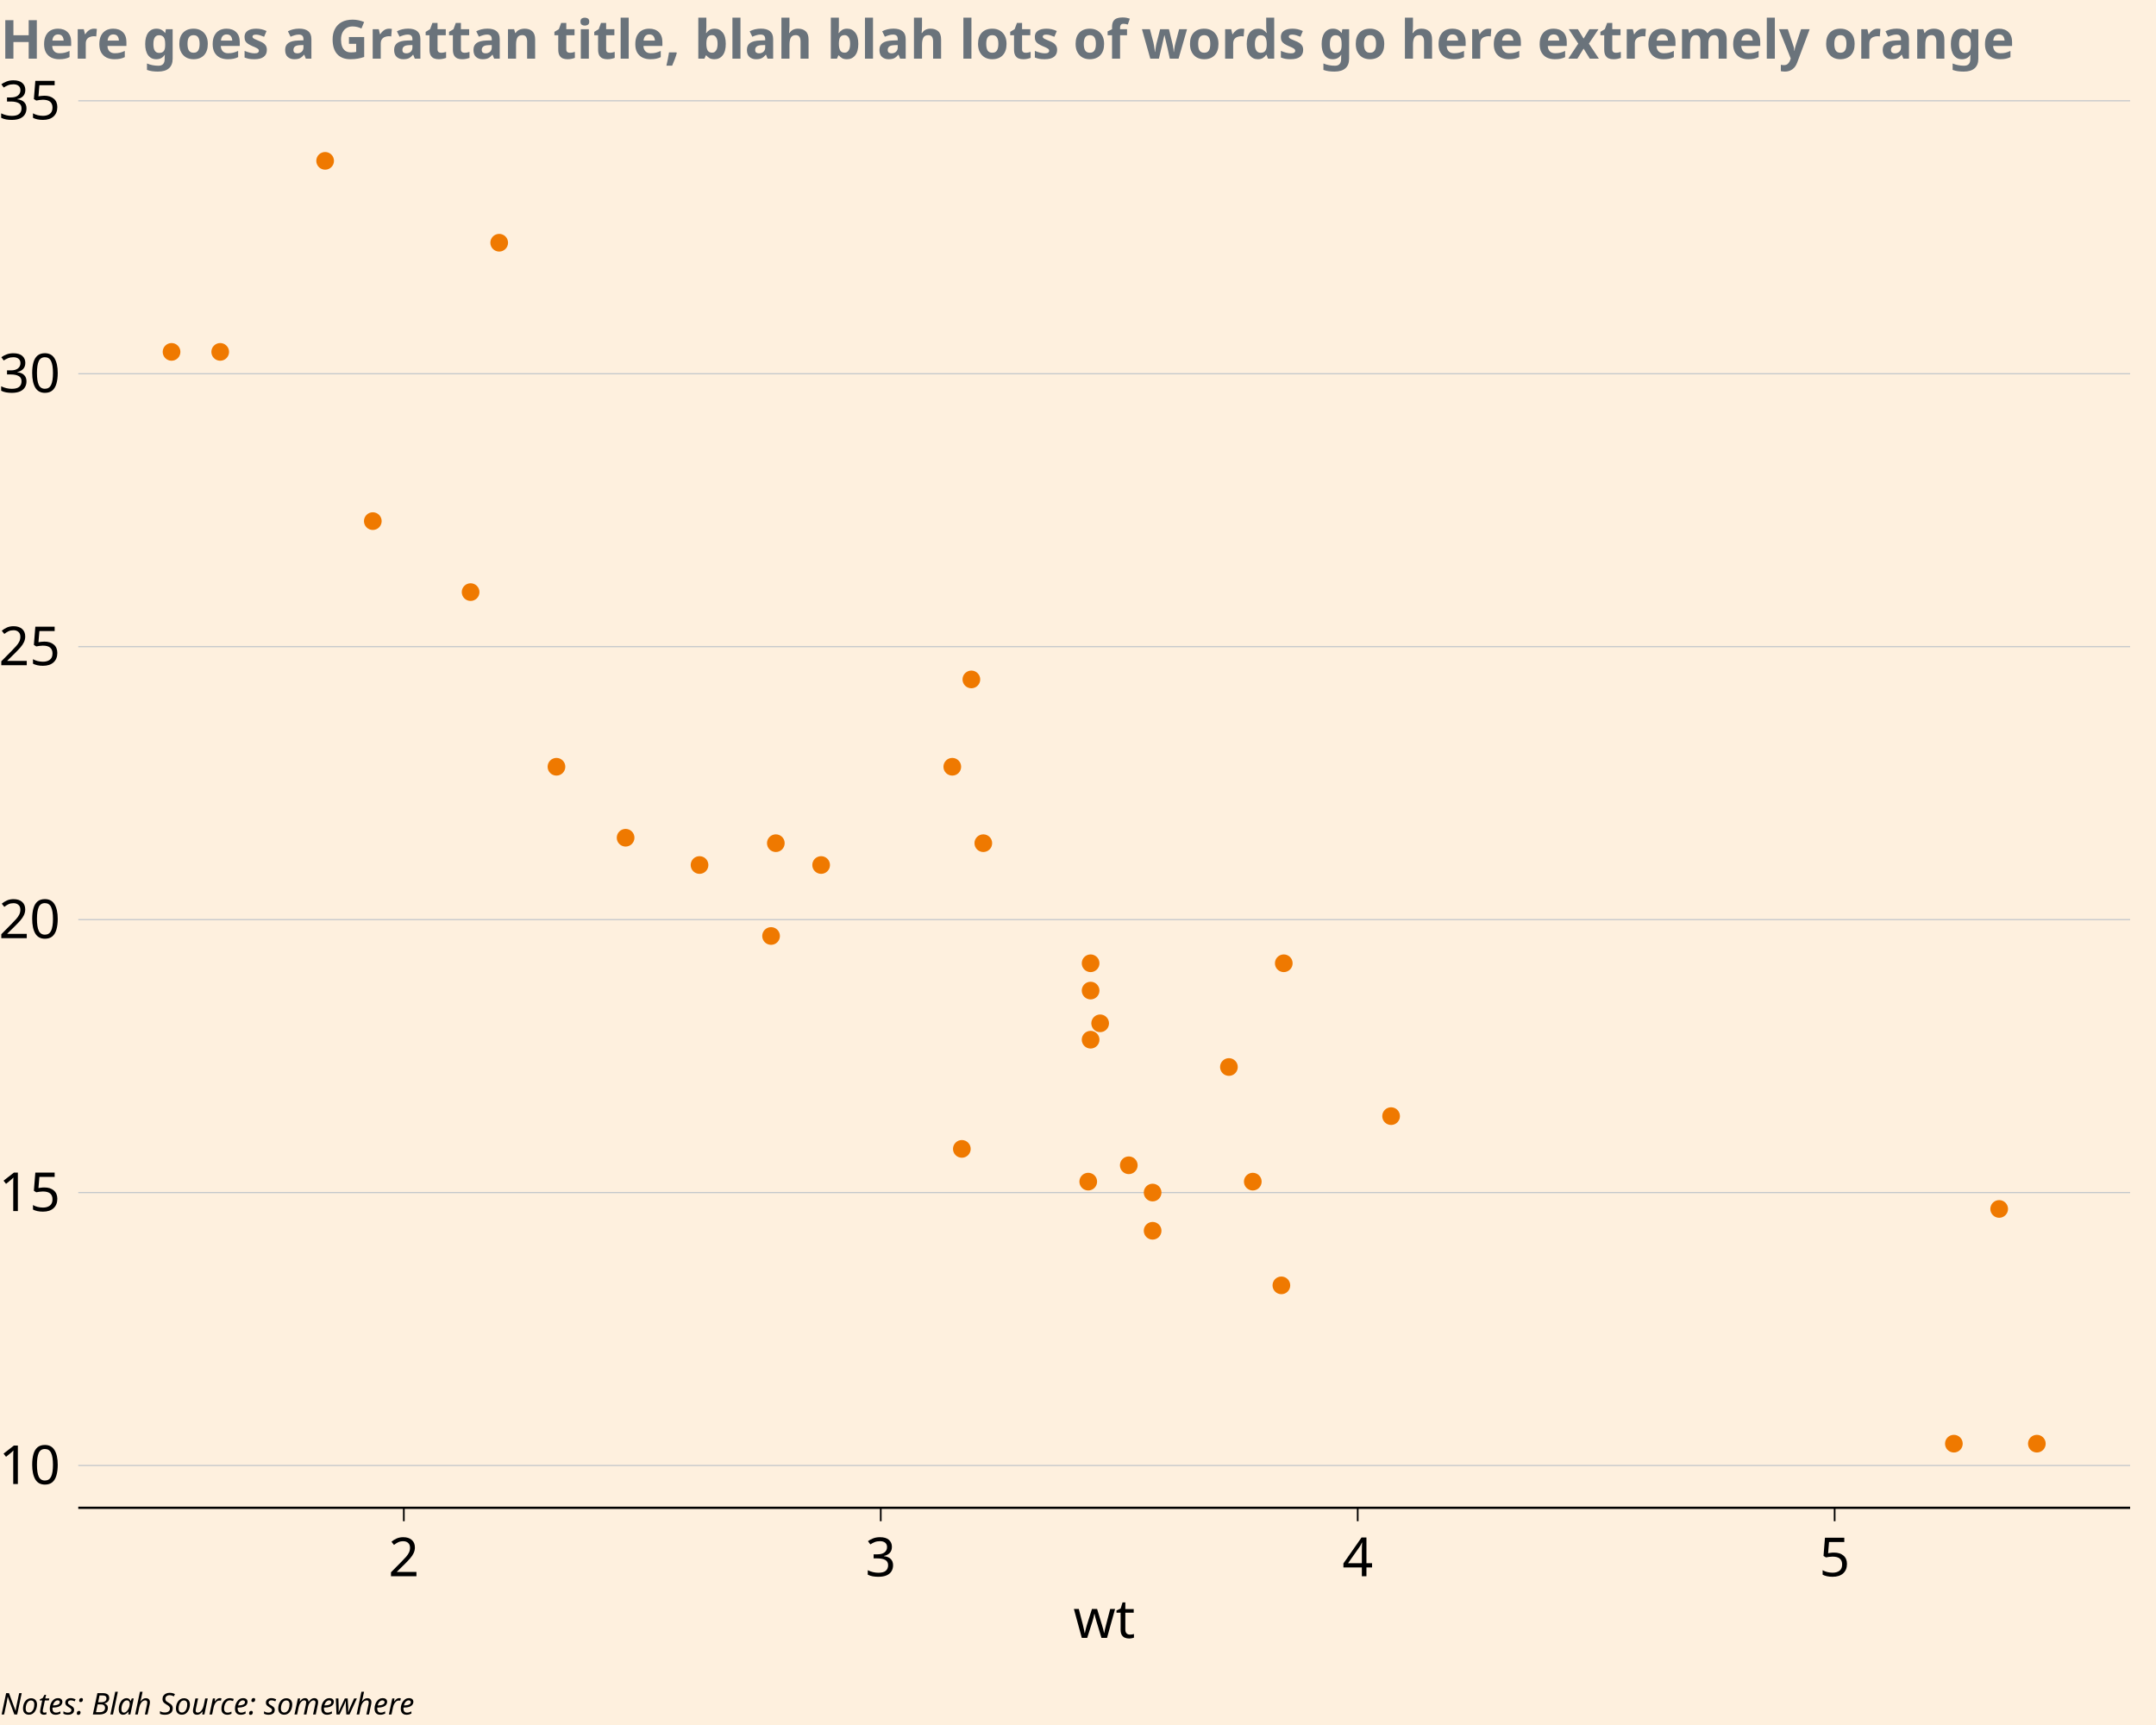
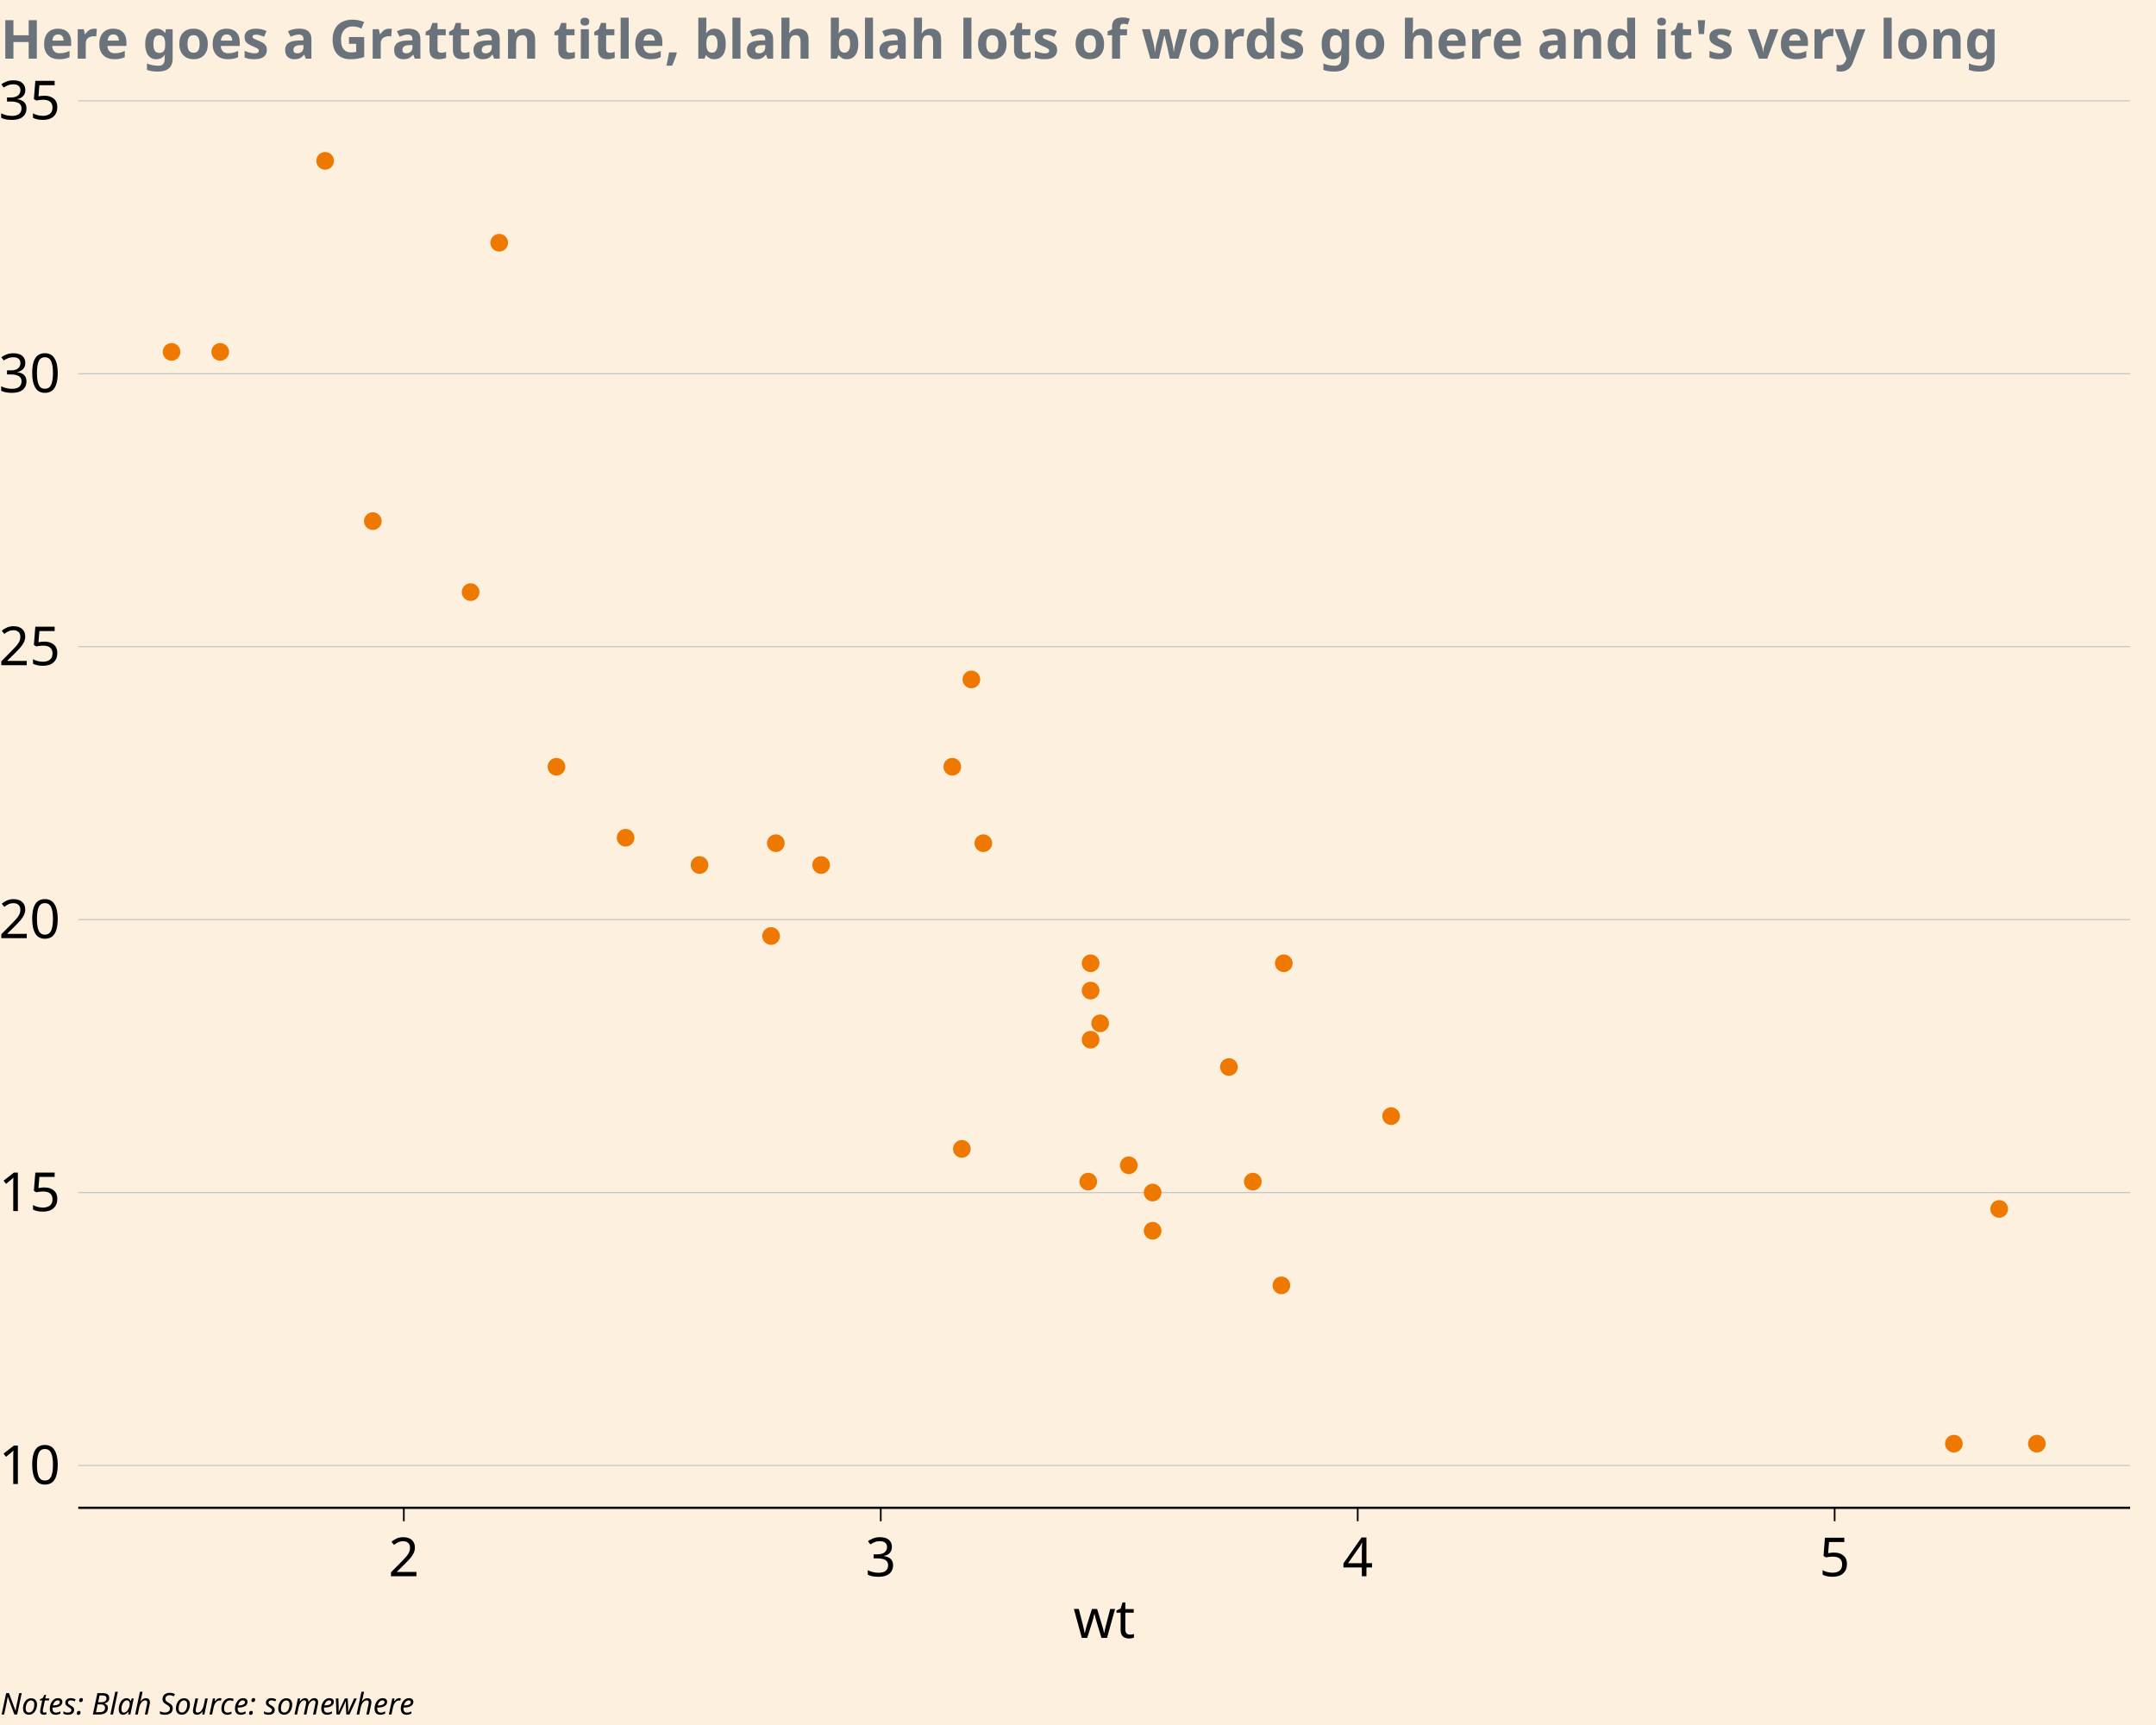
<svg xmlns="http://www.w3.org/2000/svg" class="svglite" data-engine-version="2.0" width="720.00pt" height="576.00pt" viewBox="0 0 720.00 576.00">
  <defs>
    <style type="text/css">
    .svglite line, .svglite polyline, .svglite polygon, .svglite path, .svglite rect, .svglite circle {
      fill: none;
      stroke: #000000;
      stroke-linecap: round;
      stroke-linejoin: round;
      stroke-miterlimit: 10.00;
    }
  </style>
  </defs>
  <rect width="100%" height="100%" style="stroke: none; fill: #FFFFFF;" />
  <defs>
    <clipPath id="cpMC4wMHw3MjAuMDB8MC4wMHw1NzYuMDA=">
      <rect x="0.00" y="0.00" width="720.00" height="576.00" />
    </clipPath>
  </defs>
  <g clip-path="url(#cpMC4wMHw3MjAuMDB8MC4wMHw1NzYuMDA=)">
    <rect x="0.00" y="0.00" width="720.00" height="576.00" style="stroke-width: 0.75; stroke: none; fill: #FEF0DE;" />
  </g>
  <defs>
    <clipPath id="cpMjYuMTR8NzExLjM2fDMyLjI5fDUwMy40Nw==">
      <rect x="26.14" y="32.29" width="685.22" height="471.18" />
    </clipPath>
  </defs>
  <g clip-path="url(#cpMjYuMTR8NzExLjM2fDMyLjI5fDUwMy40Nw==)">
    <rect x="26.14" y="32.29" width="685.22" height="471.18" style="stroke-width: 0.75; stroke: none; fill: #FEF0DE;" />
    <polyline points="26.14,489.35 711.36,489.35 " style="stroke-width: 0.38; stroke: #C3C7CB; stroke-linecap: butt;" />
    <polyline points="26.14,398.21 711.36,398.21 " style="stroke-width: 0.38; stroke: #C3C7CB; stroke-linecap: butt;" />
    <polyline points="26.14,307.07 711.36,307.07 " style="stroke-width: 0.38; stroke: #C3C7CB; stroke-linecap: butt;" />
    <polyline points="26.14,215.93 711.36,215.93 " style="stroke-width: 0.38; stroke: #C3C7CB; stroke-linecap: butt;" />
    <polyline points="26.14,124.80 711.36,124.80 " style="stroke-width: 0.38; stroke: #C3C7CB; stroke-linecap: butt;" />
    <polyline points="26.14,33.66 711.36,33.66 " style="stroke-width: 0.38; stroke: #C3C7CB; stroke-linecap: butt;" />
    <circle cx="233.61" cy="288.84" r="2.60" style="stroke-width: 0.71; stroke: #EF7900; fill: #EF7900;" />
    <circle cx="274.22" cy="288.84" r="2.60" style="stroke-width: 0.71; stroke: #EF7900; fill: #EF7900;" />
    <circle cx="185.83" cy="256.03" r="2.60" style="stroke-width: 0.71; stroke: #EF7900; fill: #EF7900;" />
    <circle cx="328.38" cy="281.55" r="2.60" style="stroke-width: 0.71; stroke: #EF7900; fill: #EF7900;" />
    <circle cx="364.21" cy="330.77" r="2.60" style="stroke-width: 0.71; stroke: #EF7900; fill: #EF7900;" />
    <circle cx="367.40" cy="341.70" r="2.60" style="stroke-width: 0.71; stroke: #EF7900; fill: #EF7900;" />
    <circle cx="384.92" cy="410.97" r="2.60" style="stroke-width: 0.71; stroke: #EF7900; fill: #EF7900;" />
    <circle cx="324.39" cy="226.87" r="2.60" style="stroke-width: 0.71; stroke: #EF7900; fill: #EF7900;" />
    <circle cx="318.02" cy="256.03" r="2.60" style="stroke-width: 0.71; stroke: #EF7900; fill: #EF7900;" />
    <circle cx="364.21" cy="321.65" r="2.60" style="stroke-width: 0.71; stroke: #EF7900; fill: #EF7900;" />
    <circle cx="364.21" cy="347.17" r="2.60" style="stroke-width: 0.71; stroke: #EF7900; fill: #EF7900;" />
    <circle cx="464.56" cy="372.69" r="2.60" style="stroke-width: 0.71; stroke: #EF7900; fill: #EF7900;" />
    <circle cx="410.40" cy="356.29" r="2.60" style="stroke-width: 0.71; stroke: #EF7900; fill: #EF7900;" />
    <circle cx="418.37" cy="394.56" r="2.60" style="stroke-width: 0.71; stroke: #EF7900; fill: #EF7900;" />
    <circle cx="652.50" cy="482.06" r="2.60" style="stroke-width: 0.71; stroke: #EF7900; fill: #EF7900;" />
    <circle cx="680.21" cy="482.06" r="2.60" style="stroke-width: 0.71; stroke: #EF7900; fill: #EF7900;" />
    <circle cx="667.63" cy="403.68" r="2.60" style="stroke-width: 0.71; stroke: #EF7900; fill: #EF7900;" />
    <circle cx="166.71" cy="81.05" r="2.60" style="stroke-width: 0.71; stroke: #EF7900; fill: #EF7900;" />
    <circle cx="73.54" cy="117.50" r="2.60" style="stroke-width: 0.71; stroke: #EF7900; fill: #EF7900;" />
    <circle cx="108.58" cy="53.71" r="2.60" style="stroke-width: 0.71; stroke: #EF7900; fill: #EF7900;" />
    <circle cx="208.92" cy="279.73" r="2.60" style="stroke-width: 0.71; stroke: #EF7900; fill: #EF7900;" />
    <circle cx="376.96" cy="389.10" r="2.60" style="stroke-width: 0.71; stroke: #EF7900; fill: #EF7900;" />
    <circle cx="363.42" cy="394.56" r="2.60" style="stroke-width: 0.71; stroke: #EF7900; fill: #EF7900;" />
    <circle cx="427.92" cy="429.20" r="2.60" style="stroke-width: 0.71; stroke: #EF7900; fill: #EF7900;" />
    <circle cx="428.72" cy="321.65" r="2.60" style="stroke-width: 0.71; stroke: #EF7900; fill: #EF7900;" />
    <circle cx="124.50" cy="174.01" r="2.60" style="stroke-width: 0.71; stroke: #EF7900; fill: #EF7900;" />
    <circle cx="157.16" cy="197.71" r="2.60" style="stroke-width: 0.71; stroke: #EF7900; fill: #EF7900;" />
    <circle cx="57.29" cy="117.50" r="2.60" style="stroke-width: 0.71; stroke: #EF7900; fill: #EF7900;" />
    <circle cx="321.21" cy="383.63" r="2.60" style="stroke-width: 0.71; stroke: #EF7900; fill: #EF7900;" />
    <circle cx="257.50" cy="312.54" r="2.60" style="stroke-width: 0.71; stroke: #EF7900; fill: #EF7900;" />
    <circle cx="384.92" cy="398.21" r="2.60" style="stroke-width: 0.71; stroke: #EF7900; fill: #EF7900;" />
    <circle cx="259.09" cy="281.55" r="2.60" style="stroke-width: 0.71; stroke: #EF7900; fill: #EF7900;" />
  </g>
  <g clip-path="url(#cpMC4wMHw3MjAuMDB8MC4wMHw1NzYuMDA=)">
    <text x="20.17" y="495.54" text-anchor="end" style="font-size: 18.00px; font-family: sans;" textLength="20.02px" lengthAdjust="spacingAndGlyphs">10</text>
    <text x="20.17" y="404.40" text-anchor="end" style="font-size: 18.00px; font-family: sans;" textLength="20.02px" lengthAdjust="spacingAndGlyphs">15</text>
    <text x="20.17" y="313.27" text-anchor="end" style="font-size: 18.00px; font-family: sans;" textLength="20.02px" lengthAdjust="spacingAndGlyphs">20</text>
    <text x="20.17" y="222.13" text-anchor="end" style="font-size: 18.00px; font-family: sans;" textLength="20.02px" lengthAdjust="spacingAndGlyphs">25</text>
    <text x="20.17" y="130.99" text-anchor="end" style="font-size: 18.00px; font-family: sans;" textLength="20.02px" lengthAdjust="spacingAndGlyphs">30</text>
    <text x="20.17" y="39.85" text-anchor="end" style="font-size: 18.00px; font-family: sans;" textLength="20.02px" lengthAdjust="spacingAndGlyphs">35</text>
    <polyline points="26.14,503.47 711.36,503.47 " style="stroke-width: 0.75; stroke-linecap: butt;" />
    <polyline points="134.86,507.96 134.86,503.47 " style="stroke-width: 0.56; stroke-linecap: butt;" />
    <polyline points="294.13,507.96 294.13,503.47 " style="stroke-width: 0.56; stroke-linecap: butt;" />
    <polyline points="453.41,507.96 453.41,503.47 " style="stroke-width: 0.56; stroke-linecap: butt;" />
    <polyline points="612.68,507.96 612.68,503.47 " style="stroke-width: 0.56; stroke-linecap: butt;" />
    <text x="134.86" y="526.32" text-anchor="middle" style="font-size: 18.00px; font-family: sans;" textLength="10.01px" lengthAdjust="spacingAndGlyphs">2</text>
    <text x="294.13" y="526.32" text-anchor="middle" style="font-size: 18.00px; font-family: sans;" textLength="10.01px" lengthAdjust="spacingAndGlyphs">3</text>
    <text x="453.41" y="526.32" text-anchor="middle" style="font-size: 18.00px; font-family: sans;" textLength="10.01px" lengthAdjust="spacingAndGlyphs">4</text>
    <text x="612.68" y="526.32" text-anchor="middle" style="font-size: 18.00px; font-family: sans;" textLength="10.01px" lengthAdjust="spacingAndGlyphs">5</text>
    <text x="368.75" y="546.93" text-anchor="middle" style="font-size: 18.00px; font-family: sans;" textLength="18.00px" lengthAdjust="spacingAndGlyphs">wt</text>
-     <text x="0.14" y="19.59" style="font-size: 18.00px; font-weight: bold; fill: #6A737B; font-family: sans;" textLength="595.38px" lengthAdjust="spacingAndGlyphs">Here goes a Grattan title, blah blah lots of words go here extremely orange</text>
+     <text x="0.14" y="19.59" style="font-size: 18.00px; font-weight: bold; fill: #6A737B; font-family: sans;" textLength="590.81px" lengthAdjust="spacingAndGlyphs">Here goes a Grattan title, blah blah lots of words go here and it's very long</text>
    <text x="0.14" y="572.49" style="font-size: 9.99px; font-style: italic; font-family: sans;" textLength="143.29px" lengthAdjust="spacingAndGlyphs">Notes: Blah Source: somewhere</text>
  </g>
</svg>
